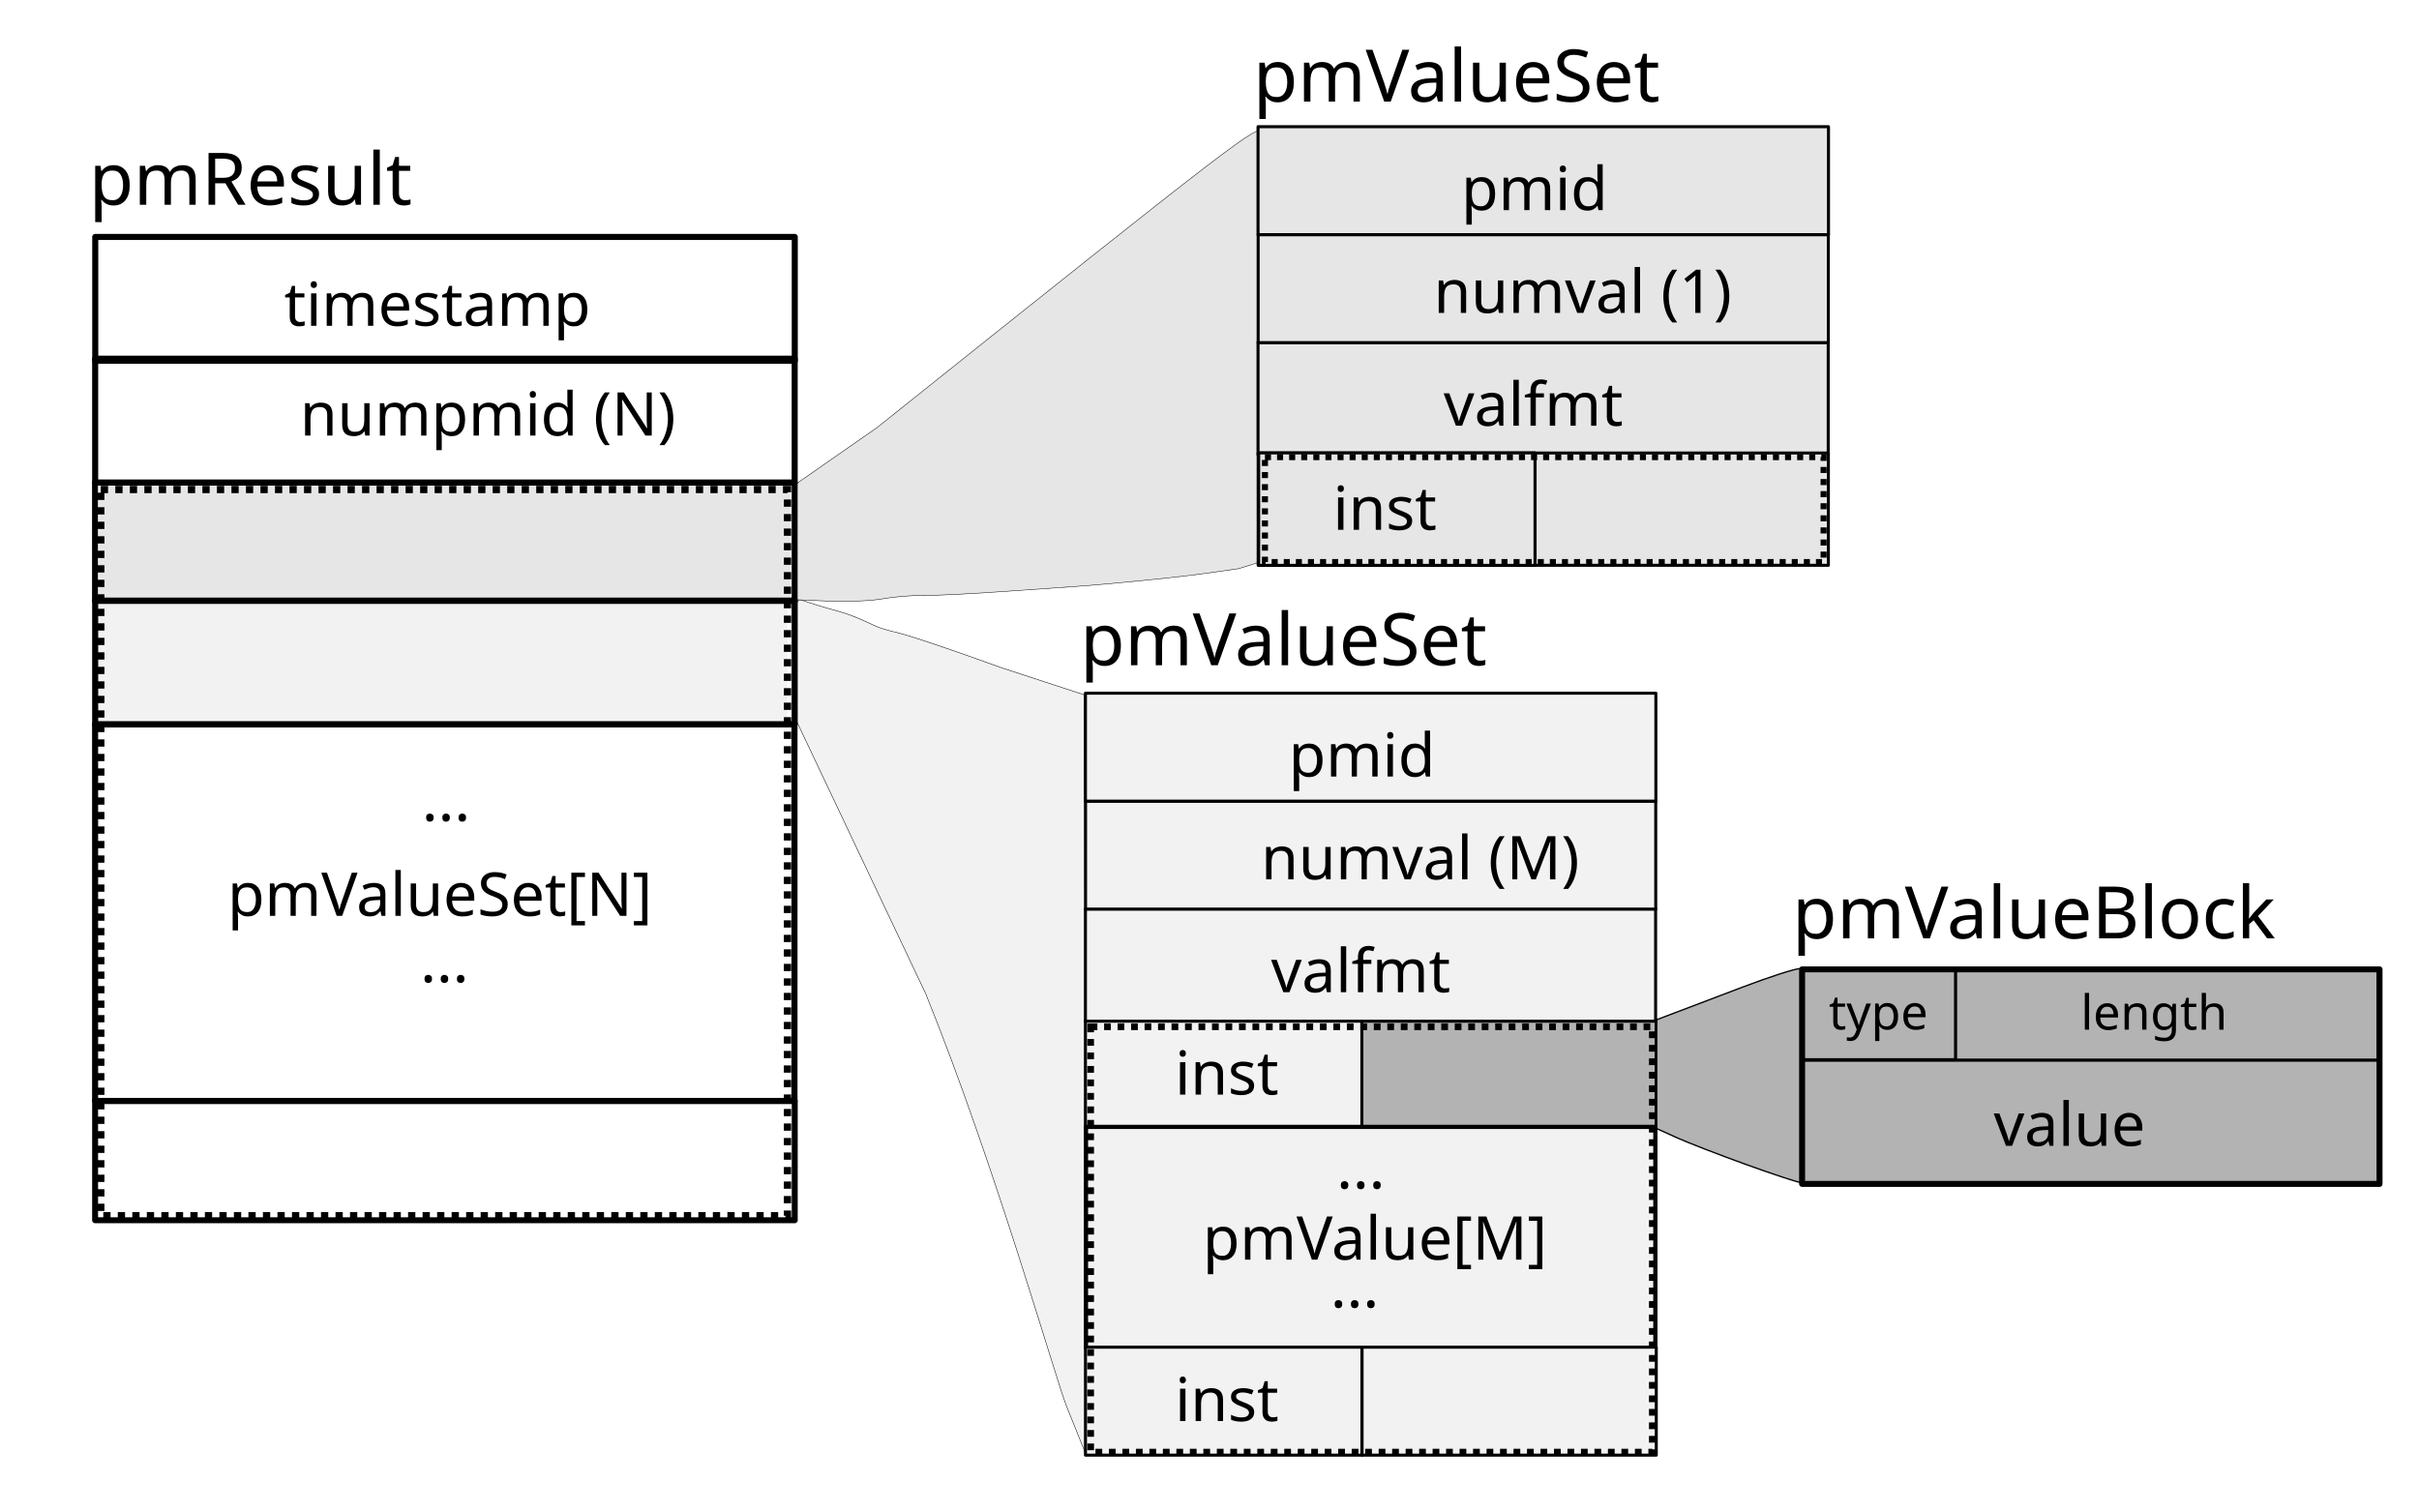
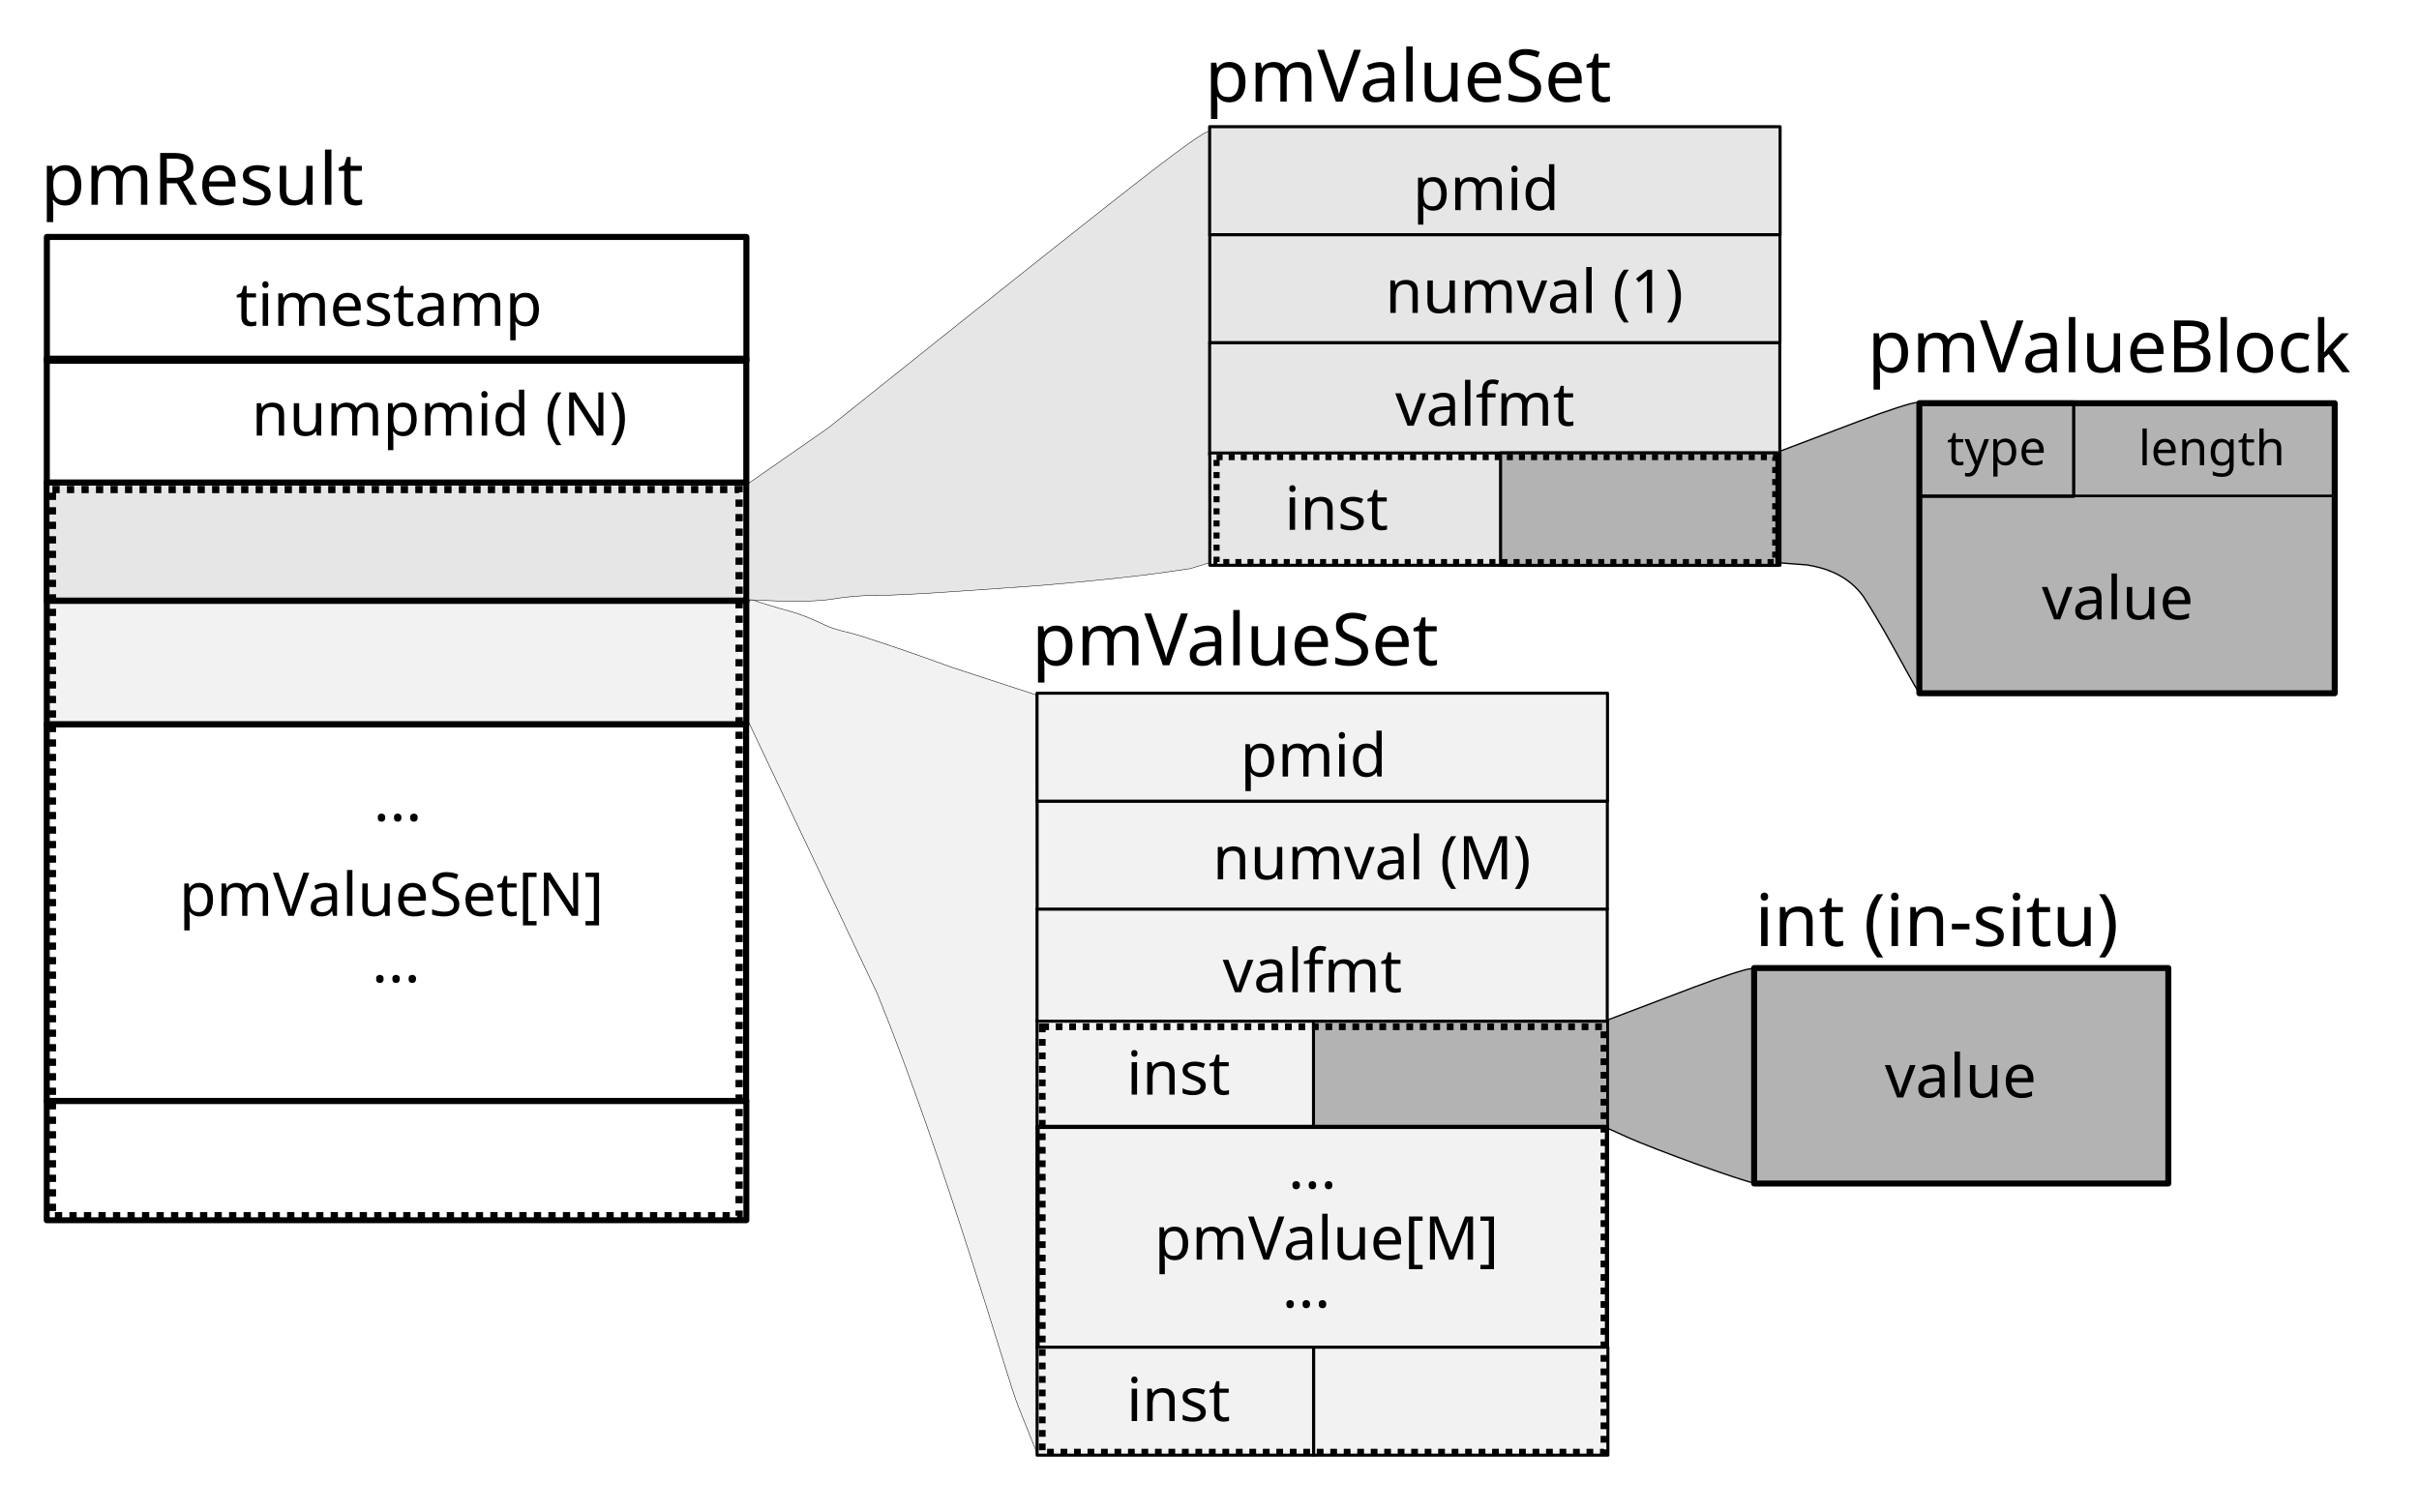
<svg xmlns="http://www.w3.org/2000/svg" width="400" height="250" id="svg2" version="1.1">
  <defs id="defs4">
    </defs>
  <g id="layer1" transform="translate(0,-802.3622)">
-     <rect style="fill:none;stroke:#000000;stroke-width:1;stroke-linecap:butt;stroke-linejoin:round;stroke-miterlimit:4;stroke-opacity:1;stroke-dasharray:none" id="rect2928" width="115.671" height="20.485" x="15.75" y="841.549" />
-     <text xml:space="preserve" style="font-size:12px;font-style:normal;font-variant:normal;font-weight:normal;font-stretch:normal;text-align:start;line-height:125%;writing-mode:lr-tb;text-anchor:start;fill:#000000;fill-opacity:1;stroke:none;font-family:Sans;-inkscape-font-specification:Sans" x="14.728" y="836.225" id="text3702">
-       <tspan id="tspan3704" x="14.728" y="836.225">pmResult</tspan>
+     <rect style="fill:none;stroke:#000000;stroke-width:1;stroke-linecap:butt;stroke-linejoin:round;stroke-miterlimit:4;stroke-opacity:1;stroke-dasharray:none" id="rect2928" width="115.671" height="20.485" x="7.75" y="841.549" />
+     <text xml:space="preserve" style="font-size:12px;font-style:normal;font-variant:normal;font-weight:normal;font-stretch:normal;text-align:start;line-height:125%;writing-mode:lr-tb;text-anchor:start;fill:#000000;fill-opacity:1;stroke:none;font-family:Sans;-inkscape-font-specification:Sans" x="6.728" y="836.225" id="text3702">
+       <tspan id="tspan3704" x="6.728" y="836.225">pmResult</tspan>
    </text>
-     <path style="fill:#f2f2f2;fill-opacity:1;stroke:#000000;stroke-width:0.08;stroke-linecap:round;stroke-linejoin:round;stroke-miterlimit:4;stroke-opacity:1;stroke-dasharray:none" d="m 176.344,1034.902 c -1.766,-4.396 -11.889,-40.125 -23.267,-68.175 l -21.951,-46.339 0.253,-7.065 c 0,-11.298 0.102,-12.174 1.36,-11.652 0.748,0.311 3.458,1.136 6.023,1.833 2.565,0.698 5.554,2.213 6.11,2.453 0.603,0.261 1.81,0.656 3.688,1.092 1.878,0.436 9.535,3.024 17.015,5.751 l 13.739,4.495 0.065,31.966 c 0.112,17.326 0.112,45.624 0,62.884 l 0.175,30.75 -3.211,-7.993 z" id="path4451" />
-     <path style="fill:#e6e6e6;fill-opacity:1;stroke:#000000;stroke-width:0.077;stroke-linecap:round;stroke-linejoin:round;stroke-miterlimit:4;stroke-opacity:1;stroke-dasharray:none" d="m 137.119,901.785 -5.456,-0.233 0,-8.896 -0.179,-10.146 13.515,-9.405 c 60.03,-47.962 63.283,-50.457 63.547,-48.736 0.142,0.924 0.166,17.705 0.055,37.29 l -0.203,33.646 -3.578,1.108 c -3.489,0.479 -6.658,1.131 -20.852,2.439 -2.484,0.229 -5.024,0.442 -5.644,0.473 -0.621,0.031 -5.87,0.4 -11.665,0.82 -5.795,0.42 -12.06,0.736 -13.923,0.703 -1.863,-0.033 -4.911,0.217 -6.773,0.555 -1.863,0.338 -5.842,0.511 -8.843,0.383 l 0,0 -5e-5,-8e-5 z" id="path4000" />
-     <path style="fill:#e6e6e6;fill-opacity:1;stroke:none" d="m 16.373,891.651 0,-9.434 57.143,0 57.143,0 0,9.434 0,9.434 -57.143,0 -57.143,0 0,-9.434 z" id="path4447" />
-     <rect style="fill:none;stroke:#000000;stroke-width:1;stroke-linecap:butt;stroke-linejoin:round;stroke-miterlimit:4;stroke-opacity:1;stroke-dasharray:none" id="rect2928-5" width="115.671" height="20.485" x="15.736" y="861.691" />
-     <path style="fill:#f2f2f2;fill-opacity:1;stroke:none" d="m 15.824,911.816 0,-9.894 57.186,0 57.186,0 0,9.894 0,9.894 -57.186,0 -57.186,0 0,-9.894 z" id="path4453" />
-     <rect style="fill:none;stroke:#000000;stroke-width:0.978;stroke-linecap:round;stroke-linejoin:round;stroke-miterlimit:4;stroke-opacity:1;stroke-dasharray:none" id="rect2928-4" width="115.693" height="19.57" x="15.709" y="882.185" />
-     <rect style="fill:none;stroke:#000000;stroke-width:1;stroke-linecap:round;stroke-linejoin:round;stroke-miterlimit:4;stroke-opacity:1;stroke-dasharray:none" id="rect2928-1" width="115.671" height="20.485" x="15.736" y="901.691" />
-     <rect style="fill:none;stroke:#000000;stroke-width:1.001;stroke-linecap:round;stroke-linejoin:round;stroke-miterlimit:4;stroke-opacity:1;stroke-dasharray:none" id="rect2928-0" width="115.649" height="62.291" x="15.726" y="922.172" />
-     <rect style="fill:none;stroke:#000000;stroke-width:0.982;stroke-linecap:round;stroke-linejoin:round;stroke-miterlimit:4;stroke-opacity:1;stroke-dasharray:none" id="rect2928-57" width="115.689" height="19.744" x="15.727" y="984.441" />
-     <text xml:space="preserve" style="font-size:12px;font-style:normal;font-variant:normal;font-weight:normal;font-stretch:normal;text-align:start;line-height:125%;writing-mode:lr-tb;text-anchor:start;fill:#000000;fill-opacity:1;stroke:none;font-family:Sans;-inkscape-font-specification:Sans" x="207.232" y="819.165" id="text3702-6">
-       <tspan id="tspan3704-0" x="207.232" y="819.165">pmValueSet</tspan>
+     <path style="fill:#f2f2f2;fill-opacity:1;stroke:#000000;stroke-width:0.08;stroke-linecap:round;stroke-linejoin:round;stroke-miterlimit:4;stroke-opacity:1;stroke-dasharray:none" d="m 168.344,1034.902 c -1.766,-4.396 -11.889,-40.125 -23.267,-68.175 l -21.951,-46.339 0.253,-7.065 c 0,-11.298 0.102,-12.174 1.36,-11.652 0.748,0.311 3.458,1.136 6.023,1.833 2.565,0.698 5.554,2.213 6.11,2.453 0.603,0.261 1.81,0.656 3.688,1.092 1.878,0.436 9.535,3.024 17.015,5.751 l 13.739,4.495 0.065,31.966 c 0.112,17.326 0.112,45.624 0,62.884 l 0.175,30.75 -3.211,-7.993 z" id="path4451" />
+     <path style="fill:#e6e6e6;fill-opacity:1;stroke:#000000;stroke-width:0.077;stroke-linecap:round;stroke-linejoin:round;stroke-miterlimit:4;stroke-opacity:1;stroke-dasharray:none" d="m 129.119,901.785 -5.456,-0.233 0,-8.896 -0.179,-10.146 13.515,-9.405 c 60.03,-47.962 63.283,-50.457 63.547,-48.736 0.142,0.924 0.166,17.705 0.055,37.29 l -0.203,33.646 -3.578,1.108 c -3.489,0.479 -6.658,1.131 -20.852,2.439 -2.484,0.229 -5.024,0.442 -5.644,0.473 -0.621,0.031 -5.87,0.4 -11.665,0.82 -5.795,0.42 -12.06,0.736 -13.923,0.703 -1.863,-0.033 -4.911,0.217 -6.773,0.555 -1.863,0.338 -5.842,0.511 -8.843,0.383 l 0,0 -5e-5,-8e-5 z" id="path4000" />
+     <path style="fill:#e6e6e6;fill-opacity:1;stroke:none" d="m 8.373,891.651 0,-9.434 57.143,0 57.143,0 0,9.434 0,9.434 -57.143,0 -57.143,0 0,-9.434 z" id="path4447" />
+     <rect style="fill:none;stroke:#000000;stroke-width:1;stroke-linecap:butt;stroke-linejoin:round;stroke-miterlimit:4;stroke-opacity:1;stroke-dasharray:none" id="rect2928-5" width="115.671" height="20.485" x="7.736" y="861.691" />
+     <path style="fill:#f2f2f2;fill-opacity:1;stroke:none" d="m 7.824,911.816 0,-9.894 57.186,0 57.186,0 0,9.894 0,9.894 -57.186,0 -57.186,0 0,-9.894 z" id="path4453" />
+     <rect style="fill:none;stroke:#000000;stroke-width:0.978;stroke-linecap:round;stroke-linejoin:round;stroke-miterlimit:4;stroke-opacity:1;stroke-dasharray:none" id="rect2928-4" width="115.693" height="19.57" x="7.709" y="882.185" />
+     <rect style="fill:none;stroke:#000000;stroke-width:1;stroke-linecap:round;stroke-linejoin:round;stroke-miterlimit:4;stroke-opacity:1;stroke-dasharray:none" id="rect2928-1" width="115.671" height="20.485" x="7.736" y="901.691" />
+     <rect style="fill:none;stroke:#000000;stroke-width:1.001;stroke-linecap:round;stroke-linejoin:round;stroke-miterlimit:4;stroke-opacity:1;stroke-dasharray:none" id="rect2928-0" width="115.649" height="62.291" x="7.726" y="922.172" />
+     <rect style="fill:none;stroke:#000000;stroke-width:0.982;stroke-linecap:round;stroke-linejoin:round;stroke-miterlimit:4;stroke-opacity:1;stroke-dasharray:none" id="rect2928-57" width="115.689" height="19.744" x="7.727" y="984.441" />
+     <text xml:space="preserve" style="font-size:12px;font-style:normal;font-variant:normal;font-weight:normal;font-stretch:normal;text-align:start;line-height:125%;writing-mode:lr-tb;text-anchor:start;fill:#000000;fill-opacity:1;stroke:none;font-family:Sans;-inkscape-font-specification:Sans" x="199.232" y="819.165" id="text3702-6">
+       <tspan id="tspan3704-0" x="199.232" y="819.165">pmValueSet</tspan>
    </text>
-     <text xml:space="preserve" style="font-size:12px;font-style:normal;font-variant:normal;font-weight:normal;font-stretch:normal;text-align:start;line-height:125%;writing-mode:lr-tb;text-anchor:start;fill:#000000;fill-opacity:1;stroke:none;font-family:Sans;-inkscape-font-specification:Sans" x="178.625" y="912.387" id="text3702-6-9">
-       <tspan id="tspan3704-0-4" x="178.625" y="912.387">pmValueSet</tspan>
+     <text xml:space="preserve" style="font-size:12px;font-style:normal;font-variant:normal;font-weight:normal;font-stretch:normal;text-align:start;line-height:125%;writing-mode:lr-tb;text-anchor:start;fill:#000000;fill-opacity:1;stroke:none;font-family:Sans;-inkscape-font-specification:Sans" x="170.625" y="912.387" id="text3702-6-9">
+       <tspan id="tspan3704-0-4" x="170.625" y="912.387">pmValueSet</tspan>
    </text>
-     <text xml:space="preserve" style="font-size:12px;font-style:normal;font-variant:normal;font-weight:normal;font-stretch:normal;text-align:start;line-height:125%;writing-mode:lr-tb;text-anchor:start;fill:#000000;fill-opacity:1;stroke:none;font-family:Sans;-inkscape-font-specification:Sans" x="46.989" y="856.244" id="text3702-4">
-       <tspan id="tspan3704-4" x="46.989" y="856.244" style="font-size:10px">timestamp</tspan>
+     <text xml:space="preserve" style="font-size:12px;font-style:normal;font-variant:normal;font-weight:normal;font-stretch:normal;text-align:start;line-height:125%;writing-mode:lr-tb;text-anchor:start;fill:#000000;fill-opacity:1;stroke:none;font-family:Sans;-inkscape-font-specification:Sans" x="38.989" y="856.244" id="text3702-4">
+       <tspan id="tspan3704-4" x="38.989" y="856.244" style="font-size:10px">timestamp</tspan>
    </text>
-     <text xml:space="preserve" style="font-size:12px;font-style:normal;font-variant:normal;font-weight:normal;font-stretch:normal;text-align:start;line-height:125%;writing-mode:lr-tb;text-anchor:start;fill:#000000;fill-opacity:1;stroke:none;font-family:Sans;-inkscape-font-specification:Sans" x="49.605" y="874.407" id="text3702-4-6">
-       <tspan id="tspan3704-4-9" x="49.605" y="874.407" style="font-size:10px">numpmid (N)</tspan>
+     <text xml:space="preserve" style="font-size:12px;font-style:normal;font-variant:normal;font-weight:normal;font-stretch:normal;text-align:start;line-height:125%;writing-mode:lr-tb;text-anchor:start;fill:#000000;fill-opacity:1;stroke:none;font-family:Sans;-inkscape-font-specification:Sans" x="41.605" y="874.407" id="text3702-4-6">
+       <tspan id="tspan3704-4-9" x="41.605" y="874.407" style="font-size:10px">numpmid (N)</tspan>
    </text>
-     <text xml:space="preserve" style="font-size:12px;font-style:normal;font-variant:normal;font-weight:normal;font-stretch:normal;text-align:start;line-height:125%;writing-mode:lr-tb;text-anchor:start;fill:#000000;fill-opacity:1;stroke:none;font-family:Sans;-inkscape-font-specification:Sans" x="37.628" y="953.844" id="text3702-6-9-71">
-       <tspan id="tspan3704-0-4-9" x="37.628" y="953.844" style="font-size:10px">pmValueSet[N]</tspan>
+     <text xml:space="preserve" style="font-size:12px;font-style:normal;font-variant:normal;font-weight:normal;font-stretch:normal;text-align:start;line-height:125%;writing-mode:lr-tb;text-anchor:start;fill:#000000;fill-opacity:1;stroke:none;font-family:Sans;-inkscape-font-specification:Sans" x="29.628" y="953.844" id="text3702-6-9-71">
+       <tspan id="tspan3704-0-4-9" x="29.628" y="953.844" style="font-size:10px">pmValueSet[N]</tspan>
    </text>
-     <path style="fill:#b3b3b3;fill-opacity:1;stroke:#000000;stroke-width:0.5;stroke-linecap:round;stroke-linejoin:round;stroke-miterlimit:4;stroke-opacity:1;stroke-dasharray:none" d="m 225.11,980.133 0,-9.104 24.372,0 24.372,0 0,9.104 0,9.104 -24.372,0 -24.372,0 0,-9.104 z" id="path4443" />
-     <path style="fill:#b3b3b3;fill-opacity:1;stroke:#000000;stroke-width:0.22;stroke-linecap:round;stroke-linejoin:round;stroke-miterlimit:4;stroke-opacity:1;stroke-dasharray:none" d="m 288.849,995.012 c -4.57,-1.65 -9.792,-3.672 -11.604,-4.492 l -3.295,-1.491 0,-9.005 0,-9.005 3.035,-1.154 c 1.669,-0.634 6.668,-2.533 11.107,-4.218 4.44,-1.686 8.698,-3.065 9.462,-3.065 1.337,0 1.39,0.667 1.39,17.72 0,13.676 -0.204,17.719 -0.893,17.715 -0.491,0 -4.632,-1.356 -9.202,-3.006 z" id="path4445" />
-     <rect style="fill:#b3b3b3;fill-opacity:1;stroke:#000000;stroke-width:0.99;stroke-linecap:round;stroke-linejoin:round;stroke-miterlimit:4;stroke-opacity:1;stroke-dasharray:none" id="rect3710" width="95.484" height="35.484" x="297.99" y="962.692" />
-     <text xml:space="preserve" style="font-size:12px;font-style:normal;font-variant:normal;font-weight:normal;font-stretch:normal;text-align:start;line-height:125%;writing-mode:lr-tb;text-anchor:start;fill:#000000;fill-opacity:1;stroke:none;font-family:Sans;-inkscape-font-specification:Sans" x="296.375" y="957.566" id="text3702-6-9-7">
-       <tspan id="tspan3704-0-4-5" x="296.375" y="957.566">pmValueBlock</tspan>
+     <path style="fill:#b3b3b3;fill-opacity:1;stroke:#000000;stroke-width:0.5;stroke-linecap:round;stroke-linejoin:round;stroke-miterlimit:4;stroke-opacity:1;stroke-dasharray:none" d="m 217.11,980.133 0,-9.104 24.372,0 24.372,0 0,9.104 0,9.104 -24.372,0 -24.372,0 0,-9.104 z" id="path4443" />
+     <path style="fill:#b3b3b3;fill-opacity:1;stroke:#000000;stroke-width:0.22;stroke-linecap:round;stroke-linejoin:round;stroke-miterlimit:4;stroke-opacity:1;stroke-dasharray:none" d="m 280.849,995.012 c -4.57,-1.65 -9.792,-3.672 -11.604,-4.492 l -3.295,-1.491 0,-9.005 0,-9.005 3.035,-1.154 c 1.669,-0.634 6.668,-2.533 11.107,-4.218 4.44,-1.686 8.698,-3.065 9.462,-3.065 1.337,0 1.39,0.667 1.39,17.72 0,13.676 -0.204,17.719 -0.893,17.715 -0.491,0 -4.632,-1.356 -9.202,-3.006 z" id="path4445" />
+     <rect style="fill:#b3b3b3;fill-opacity:1;stroke:#000000;stroke-width:0.99;stroke-linecap:round;stroke-linejoin:round;stroke-miterlimit:4;stroke-opacity:1;stroke-dasharray:none" id="rect3710" width="68.491" height="35.634" x="290.058" y="962.474" />
+     <text xml:space="preserve" style="font-size:12px;font-style:normal;font-variant:normal;font-weight:normal;font-stretch:normal;text-align:start;line-height:125%;writing-mode:lr-tb;text-anchor:start;fill:#000000;fill-opacity:1;stroke:none;font-family:Sans;-inkscape-font-specification:Sans" x="290.204" y="958.828" id="text3702-6-9-7">
+       <tspan id="tspan3704-0-4-5" x="290.204" y="958.828">int (in-situ)</tspan>
    </text>
-     <path style="fill:#f2f2f2;fill-opacity:1;stroke:#000000;stroke-width:0.5;stroke-linecap:round;stroke-linejoin:round;stroke-miterlimit:4;stroke-opacity:1;stroke-dasharray:none" d="m 179.482,980.109 0,-8.929 22.857,0 22.857,0 0,8.929 0,8.929 -22.857,0 -22.857,0 0,-8.929 z" id="path4461" />
-     <path style="fill:#f2f2f2;fill-opacity:1;stroke:#000000;stroke-width:0.5;stroke-linecap:round;stroke-linejoin:round;stroke-miterlimit:4;stroke-opacity:1;stroke-dasharray:none" d="m 179.482,961.981 0,-9.286 47.143,0 47.143,0 0,9.286 0,9.286 -47.143,0 -47.143,0 0,-9.286 z" id="path4465" />
-     <path style="fill:#f2f2f2;fill-opacity:1;stroke:#000000;stroke-width:0.5;stroke-linecap:round;stroke-linejoin:round;stroke-miterlimit:4;stroke-opacity:1;stroke-dasharray:none" d="m 179.502,943.796 0,-8.929 47.143,0 47.143,0 0,8.929 0,8.929 -47.143,0 -47.143,0 0,-8.929 z" id="path4471" />
-     <text xml:space="preserve" style="font-size:12px;font-style:normal;font-variant:normal;font-weight:normal;font-stretch:normal;text-align:start;line-height:125%;writing-mode:lr-tb;text-anchor:start;fill:#000000;fill-opacity:1;stroke:none;font-family:Sans;-inkscape-font-specification:Sans" x="208.522" y="947.804" id="text3702-4-6-5-5-8">
-       <tspan id="tspan3704-4-9-2-7-0" x="208.522" y="947.804" style="font-size:10px">numval (M)</tspan>
+     <path style="fill:#f2f2f2;fill-opacity:1;stroke:#000000;stroke-width:0.5;stroke-linecap:round;stroke-linejoin:round;stroke-miterlimit:4;stroke-opacity:1;stroke-dasharray:none" d="m 171.482,980.109 0,-8.929 22.857,0 22.857,0 0,8.929 0,8.929 -22.857,0 -22.857,0 0,-8.929 z" id="path4461" />
+     <path style="fill:#f2f2f2;fill-opacity:1;stroke:#000000;stroke-width:0.5;stroke-linecap:round;stroke-linejoin:round;stroke-miterlimit:4;stroke-opacity:1;stroke-dasharray:none" d="m 171.482,961.981 0,-9.286 47.143,0 47.143,0 0,9.286 0,9.286 -47.143,0 -47.143,0 0,-9.286 z" id="path4465" />
+     <path style="fill:#f2f2f2;fill-opacity:1;stroke:#000000;stroke-width:0.5;stroke-linecap:round;stroke-linejoin:round;stroke-miterlimit:4;stroke-opacity:1;stroke-dasharray:none" d="m 171.502,943.796 0,-8.929 47.143,0 47.143,0 0,8.929 0,8.929 -47.143,0 -47.143,0 0,-8.929 z" id="path4471" />
+     <text xml:space="preserve" style="font-size:12px;font-style:normal;font-variant:normal;font-weight:normal;font-stretch:normal;text-align:start;line-height:125%;writing-mode:lr-tb;text-anchor:start;fill:#000000;fill-opacity:1;stroke:none;font-family:Sans;-inkscape-font-specification:Sans" x="200.522" y="947.804" id="text3702-4-6-5-5-8">
+       <tspan id="tspan3704-4-9-2-7-0" x="200.522" y="947.804" style="font-size:10px">numval (M)</tspan>
    </text>
-     <path style="fill:#f2f2f2;fill-opacity:1;stroke:#000000;stroke-width:0.502;stroke-linecap:round;stroke-linejoin:round;stroke-miterlimit:4;stroke-opacity:1;stroke-dasharray:none" d="m 179.483,925.937 0,-8.928 47.164,0 47.164,0 0,8.928 0,8.928 -47.164,0 -47.164,0 0,-8.928 z" id="path4473" />
-     <text xml:space="preserve" style="font-size:12px;font-style:normal;font-variant:normal;font-weight:normal;font-stretch:normal;text-align:start;line-height:125%;writing-mode:lr-tb;text-anchor:start;fill:#000000;fill-opacity:1;stroke:none;font-family:Sans;-inkscape-font-specification:Sans" x="213.096" y="930.799" id="text3702-4-6-5-6">
-       <tspan id="tspan3704-4-9-2-5" x="213.096" y="930.799" style="font-size:10px">pmid</tspan>
+     <path style="fill:#f2f2f2;fill-opacity:1;stroke:#000000;stroke-width:0.502;stroke-linecap:round;stroke-linejoin:round;stroke-miterlimit:4;stroke-opacity:1;stroke-dasharray:none" d="m 171.483,925.937 0,-8.928 47.164,0 47.164,0 0,8.928 0,8.928 -47.164,0 -47.164,0 0,-8.928 z" id="path4473" />
+     <text xml:space="preserve" style="font-size:12px;font-style:normal;font-variant:normal;font-weight:normal;font-stretch:normal;text-align:start;line-height:125%;writing-mode:lr-tb;text-anchor:start;fill:#000000;fill-opacity:1;stroke:none;font-family:Sans;-inkscape-font-specification:Sans" x="205.096" y="930.799" id="text3702-4-6-5-6">
+       <tspan id="tspan3704-4-9-2-5" x="205.096" y="930.799" style="font-size:10px">pmid</tspan>
    </text>
-     <text xml:space="preserve" style="font-size:12px;font-style:normal;font-variant:normal;font-weight:normal;font-stretch:normal;text-align:start;line-height:125%;writing-mode:lr-tb;text-anchor:start;fill:#000000;fill-opacity:1;stroke:none;font-family:Sans;-inkscape-font-specification:Sans" x="210.179" y="966.468" id="text3702-4-6-5-5-8-8">
-       <tspan id="tspan3704-4-9-2-7-0-4" x="210.179" y="966.468" style="font-size:10px">valfmt</tspan>
+     <text xml:space="preserve" style="font-size:12px;font-style:normal;font-variant:normal;font-weight:normal;font-stretch:normal;text-align:start;line-height:125%;writing-mode:lr-tb;text-anchor:start;fill:#000000;fill-opacity:1;stroke:none;font-family:Sans;-inkscape-font-specification:Sans" x="202.179" y="966.468" id="text3702-4-6-5-5-8-8">
+       <tspan id="tspan3704-4-9-2-7-0-4" x="202.179" y="966.468" style="font-size:10px">valfmt</tspan>
    </text>
-     <text xml:space="preserve" style="font-size:12px;font-style:normal;font-variant:normal;font-weight:normal;font-stretch:normal;text-align:start;line-height:125%;writing-mode:lr-tb;text-anchor:start;fill:#000000;fill-opacity:1;stroke:none;font-family:Sans;-inkscape-font-specification:Sans" x="194.281" y="983.4" id="text3702-4-6-5-5-8-8-3">
-       <tspan id="tspan3704-4-9-2-7-0-4-3" x="194.281" y="983.4" style="font-size:10px">inst</tspan>
+     <text xml:space="preserve" style="font-size:12px;font-style:normal;font-variant:normal;font-weight:normal;font-stretch:normal;text-align:start;line-height:125%;writing-mode:lr-tb;text-anchor:start;fill:#000000;fill-opacity:1;stroke:none;font-family:Sans;-inkscape-font-specification:Sans" x="186.281" y="983.4" id="text3702-4-6-5-5-8-8-3">
+       <tspan id="tspan3704-4-9-2-7-0-4-3" x="186.281" y="983.4" style="font-size:10px">inst</tspan>
    </text>
-     <text xml:space="preserve" style="font-size:12px;font-style:normal;font-variant:normal;font-weight:normal;font-stretch:normal;text-align:start;line-height:125%;writing-mode:lr-tb;text-anchor:start;fill:#000000;fill-opacity:1;stroke:none;font-family:Sans;-inkscape-font-specification:Sans" x="69.481" y="964.802" id="text3702-6-9-71-40">
-       <tspan id="tspan3704-0-4-9-5" x="69.481" y="964.802" style="font-size:10px">...</tspan>
+     <text xml:space="preserve" style="font-size:12px;font-style:normal;font-variant:normal;font-weight:normal;font-stretch:normal;text-align:start;line-height:125%;writing-mode:lr-tb;text-anchor:start;fill:#000000;fill-opacity:1;stroke:none;font-family:Sans;-inkscape-font-specification:Sans" x="61.481" y="964.802" id="text3702-6-9-71-40">
+       <tspan id="tspan3704-0-4-9-5" x="61.481" y="964.802" style="font-size:10px">...</tspan>
    </text>
-     <text xml:space="preserve" style="font-size:12px;font-style:normal;font-variant:normal;font-weight:normal;font-stretch:normal;text-align:start;line-height:125%;writing-mode:lr-tb;text-anchor:start;fill:#000000;fill-opacity:1;stroke:none;font-family:Sans;-inkscape-font-specification:Sans" x="69.751" y="938.129" id="text3702-6-9-71-40-8">
-       <tspan id="tspan3704-0-4-9-5-5" x="69.751" y="938.129" style="font-size:10px">...</tspan>
+     <text xml:space="preserve" style="font-size:12px;font-style:normal;font-variant:normal;font-weight:normal;font-stretch:normal;text-align:start;line-height:125%;writing-mode:lr-tb;text-anchor:start;fill:#000000;fill-opacity:1;stroke:none;font-family:Sans;-inkscape-font-specification:Sans" x="61.751" y="938.129" id="text3702-6-9-71-40-8">
+       <tspan id="tspan3704-0-4-9-5-5" x="61.751" y="938.129" style="font-size:10px">...</tspan>
    </text>
-     <path style="fill:#f2f2f2;fill-opacity:1;stroke:#000000;stroke-width:0.701;stroke-linecap:round;stroke-linejoin:round;stroke-miterlimit:4;stroke-opacity:1;stroke-dasharray:none" d="m 179.572,1007.023 0,-18.276 47.079,0 47.079,0 0,18.276 0,18.276 -47.079,0 -47.079,0 0,-18.276 z" id="path4465-4" />
-     <text xml:space="preserve" style="font-size:12px;font-style:normal;font-variant:normal;font-weight:normal;font-stretch:normal;text-align:start;line-height:125%;writing-mode:lr-tb;text-anchor:start;fill:#000000;fill-opacity:1;stroke:none;font-family:Sans;-inkscape-font-specification:Sans" x="198.882" y="1010.701" id="text3702-6-9-71-4">
-       <tspan id="tspan3704-0-4-9-9" x="198.882" y="1010.701" style="font-size:10px">pmValue[M]</tspan>
+     <path style="fill:#f2f2f2;fill-opacity:1;stroke:#000000;stroke-width:0.701;stroke-linecap:round;stroke-linejoin:round;stroke-miterlimit:4;stroke-opacity:1;stroke-dasharray:none" d="m 171.572,1007.023 0,-18.276 47.079,0 47.079,0 0,18.276 0,18.276 -47.079,0 -47.079,0 0,-18.276 z" id="path4465-4" />
+     <text xml:space="preserve" style="font-size:12px;font-style:normal;font-variant:normal;font-weight:normal;font-stretch:normal;text-align:start;line-height:125%;writing-mode:lr-tb;text-anchor:start;fill:#000000;fill-opacity:1;stroke:none;font-family:Sans;-inkscape-font-specification:Sans" x="190.882" y="1010.701" id="text3702-6-9-71-4">
+       <tspan id="tspan3704-0-4-9-9" x="190.882" y="1010.701" style="font-size:10px">pmValue[M]</tspan>
    </text>
-     <path style="fill:#f2f2f2;fill-opacity:1;stroke:#000000;stroke-width:0.5;stroke-linecap:round;stroke-linejoin:round;stroke-miterlimit:4;stroke-opacity:1;stroke-dasharray:none" d="m 179.49,1034.114 0,-8.929 22.857,0 22.857,0 0,8.929 0,8.929 -22.857,0 -22.857,0 0,-8.929 z" id="path4461-2" />
-     <path style="fill:#f2f2f2;fill-opacity:1;stroke:#000000;stroke-width:0.5;stroke-linecap:round;stroke-linejoin:round;stroke-miterlimit:4;stroke-opacity:1;stroke-dasharray:none" d="m 225.228,1034.114 0,-8.925 24.325,0 24.325,0 0,8.925 0,8.925 -24.325,0 -24.325,0 0,-8.925 z" id="path4463-5" />
-     <text xml:space="preserve" style="font-size:12px;font-style:normal;font-variant:normal;font-weight:normal;font-stretch:normal;text-align:start;line-height:125%;writing-mode:lr-tb;text-anchor:start;fill:#000000;fill-opacity:1;stroke:none;font-family:Sans;-inkscape-font-specification:Sans" x="194.289" y="1037.405" id="text3702-4-6-5-5-8-8-3-2">
-       <tspan id="tspan3704-4-9-2-7-0-4-3-8" x="194.289" y="1037.405" style="font-size:10px">inst</tspan>
+     <path style="fill:#f2f2f2;fill-opacity:1;stroke:#000000;stroke-width:0.5;stroke-linecap:round;stroke-linejoin:round;stroke-miterlimit:4;stroke-opacity:1;stroke-dasharray:none" d="m 171.49,1034.114 0,-8.929 22.857,0 22.857,0 0,8.929 0,8.929 -22.857,0 -22.857,0 0,-8.929 z" id="path4461-2" />
+     <path style="fill:#f2f2f2;fill-opacity:1;stroke:#000000;stroke-width:0.5;stroke-linecap:round;stroke-linejoin:round;stroke-miterlimit:4;stroke-opacity:1;stroke-dasharray:none" d="m 217.228,1034.114 0,-8.925 24.325,0 24.325,0 0,8.925 0,8.925 -24.325,0 -24.325,0 0,-8.925 z" id="path4463-5" />
+     <text xml:space="preserve" style="font-size:12px;font-style:normal;font-variant:normal;font-weight:normal;font-stretch:normal;text-align:start;line-height:125%;writing-mode:lr-tb;text-anchor:start;fill:#000000;fill-opacity:1;stroke:none;font-family:Sans;-inkscape-font-specification:Sans" x="186.289" y="1037.405" id="text3702-4-6-5-5-8-8-3-2">
+       <tspan id="tspan3704-4-9-2-7-0-4-3-8" x="186.289" y="1037.405" style="font-size:10px">inst</tspan>
    </text>
-     <text xml:space="preserve" style="font-size:12px;font-style:normal;font-variant:normal;font-weight:normal;font-stretch:normal;text-align:start;line-height:125%;writing-mode:lr-tb;text-anchor:start;fill:#000000;fill-opacity:1;stroke:none;font-family:Sans;-inkscape-font-specification:Sans" x="221.001" y="998.919" id="text3702-6-9-71-40-8-8">
-       <tspan id="tspan3704-0-4-9-5-5-0" x="221.001" y="998.919" style="font-size:10px">...</tspan>
+     <text xml:space="preserve" style="font-size:12px;font-style:normal;font-variant:normal;font-weight:normal;font-stretch:normal;text-align:start;line-height:125%;writing-mode:lr-tb;text-anchor:start;fill:#000000;fill-opacity:1;stroke:none;font-family:Sans;-inkscape-font-specification:Sans" x="213.001" y="998.919" id="text3702-6-9-71-40-8-8">
+       <tspan id="tspan3704-0-4-9-5-5-0" x="213.001" y="998.919" style="font-size:10px">...</tspan>
    </text>
-     <text xml:space="preserve" style="font-size:12px;font-style:normal;font-variant:normal;font-weight:normal;font-stretch:normal;text-align:start;line-height:125%;writing-mode:lr-tb;text-anchor:start;fill:#000000;fill-opacity:1;stroke:none;font-family:Sans;-inkscape-font-specification:Sans" x="219.991" y="1018.596" id="text3702-6-9-71-40-8-82">
-       <tspan id="tspan3704-0-4-9-5-5-2" x="219.991" y="1018.596" style="font-size:10px">...</tspan>
+     <text xml:space="preserve" style="font-size:12px;font-style:normal;font-variant:normal;font-weight:normal;font-stretch:normal;text-align:start;line-height:125%;writing-mode:lr-tb;text-anchor:start;fill:#000000;fill-opacity:1;stroke:none;font-family:Sans;-inkscape-font-specification:Sans" x="211.991" y="1018.596" id="text3702-6-9-71-40-8-82">
+       <tspan id="tspan3704-0-4-9-5-5-2" x="211.991" y="1018.596" style="font-size:10px">...</tspan>
    </text>
-     <path style="fill:#e6e6e6;fill-opacity:1;stroke:#000000;stroke-width:0.5;stroke-linecap:round;stroke-linejoin:round;stroke-miterlimit:4;stroke-opacity:1;stroke-dasharray:none" d="m 208.023,868.29 0,-9.286 47.143,0 47.143,0 0,9.286 0,9.286 -47.143,0 -47.143,0 0,-9.286 z" id="path4465-6" />
-     <path style="fill:#e6e6e6;fill-opacity:1;stroke:#000000;stroke-width:0.5;stroke-linecap:round;stroke-linejoin:round;stroke-miterlimit:4;stroke-opacity:1;stroke-dasharray:none" d="m 208.043,850.104 0,-8.929 47.143,0 47.143,0 0,8.929 0,8.929 -47.143,0 -47.143,0 0,-8.929 z" id="path4471-7" />
-     <text xml:space="preserve" style="font-size:12px;font-style:normal;font-variant:normal;font-weight:normal;font-stretch:normal;text-align:start;line-height:125%;writing-mode:lr-tb;text-anchor:start;fill:#000000;fill-opacity:1;stroke:none;font-family:Sans;-inkscape-font-specification:Sans" x="237.063" y="854.113" id="text3702-4-6-5-5-8-5">
-       <tspan id="tspan3704-4-9-2-7-0-1" x="237.063" y="854.113" style="font-size:10px">numval (1)</tspan>
+     <path style="fill:#b3b3b3;fill-opacity:1;stroke:#000000;stroke-width:0.22;stroke-linecap:round;stroke-linejoin:round;stroke-miterlimit:4;stroke-opacity:1;stroke-dasharray:none" d="m 308.104,900.99 c -2.676,-3.671 -6.572,-4.745 -9.268,-5.187 l -5.505,-0.418 0,-9.005 0,-9.005 3.035,-1.154 c 1.669,-0.634 6.668,-2.533 11.107,-4.218 4.44,-1.686 8.698,-3.065 9.462,-3.065 1.337,0 1.39,0.667 1.39,17.72 0,13.676 -0.077,30.472 -0.766,30.468 -0.491,0 -4.884,-9.058 -9.455,-16.138 z" id="path4445-7" />
+     <rect style="fill:#b3b3b3;fill-opacity:1;stroke:#000000;stroke-width:0.99;stroke-linecap:round;stroke-linejoin:round;stroke-miterlimit:4;stroke-opacity:1;stroke-dasharray:none" id="rect3710-8" width="68.683" height="47.969" x="317.379" y="869.056" />
+     <path style="fill:#e6e6e6;fill-opacity:1;stroke:#000000;stroke-width:0.5;stroke-linecap:round;stroke-linejoin:round;stroke-miterlimit:4;stroke-opacity:1;stroke-dasharray:none" d="m 200.023,868.29 0,-9.286 47.143,0 47.143,0 0,9.286 0,9.286 -47.143,0 -47.143,0 0,-9.286 z" id="path4465-6" />
+     <path style="fill:#e6e6e6;fill-opacity:1;stroke:#000000;stroke-width:0.5;stroke-linecap:round;stroke-linejoin:round;stroke-miterlimit:4;stroke-opacity:1;stroke-dasharray:none" d="m 200.043,850.104 0,-8.929 47.143,0 47.143,0 0,8.929 0,8.929 -47.143,0 -47.143,0 0,-8.929 z" id="path4471-7" />
+     <text xml:space="preserve" style="font-size:12px;font-style:normal;font-variant:normal;font-weight:normal;font-stretch:normal;text-align:start;line-height:125%;writing-mode:lr-tb;text-anchor:start;fill:#000000;fill-opacity:1;stroke:none;font-family:Sans;-inkscape-font-specification:Sans" x="229.063" y="854.113" id="text3702-4-6-5-5-8-5">
+       <tspan id="tspan3704-4-9-2-7-0-1" x="229.063" y="854.113" style="font-size:10px">numval (1)</tspan>
    </text>
-     <path style="fill:#e6e6e6;fill-opacity:1;stroke:#000000;stroke-width:0.502;stroke-linecap:round;stroke-linejoin:round;stroke-miterlimit:4;stroke-opacity:1;stroke-dasharray:none" d="m 208.024,832.246 0,-8.928 47.164,0 47.164,0 0,8.928 0,8.928 -47.164,0 -47.164,0 0,-8.928 z" id="path4473-1" />
-     <text xml:space="preserve" style="font-size:12px;font-style:normal;font-variant:normal;font-weight:normal;font-stretch:normal;text-align:start;line-height:125%;writing-mode:lr-tb;text-anchor:start;fill:#000000;fill-opacity:1;stroke:none;font-family:Sans;-inkscape-font-specification:Sans" x="241.637" y="837.108" id="text3702-4-6-5-6-5">
-       <tspan id="tspan3704-4-9-2-5-7" x="241.637" y="837.108" style="font-size:10px">pmid</tspan>
+     <path style="fill:#e6e6e6;fill-opacity:1;stroke:#000000;stroke-width:0.502;stroke-linecap:round;stroke-linejoin:round;stroke-miterlimit:4;stroke-opacity:1;stroke-dasharray:none" d="m 200.024,832.246 0,-8.928 47.164,0 47.164,0 0,8.928 0,8.928 -47.164,0 -47.164,0 0,-8.928 z" id="path4473-1" />
+     <text xml:space="preserve" style="font-size:12px;font-style:normal;font-variant:normal;font-weight:normal;font-stretch:normal;text-align:start;line-height:125%;writing-mode:lr-tb;text-anchor:start;fill:#000000;fill-opacity:1;stroke:none;font-family:Sans;-inkscape-font-specification:Sans" x="233.637" y="837.108" id="text3702-4-6-5-6-5">
+       <tspan id="tspan3704-4-9-2-5-7" x="233.637" y="837.108" style="font-size:10px">pmid</tspan>
    </text>
-     <text xml:space="preserve" style="font-size:12px;font-style:normal;font-variant:normal;font-weight:normal;font-stretch:normal;text-align:start;line-height:125%;writing-mode:lr-tb;text-anchor:start;fill:#000000;fill-opacity:1;stroke:none;font-family:Sans;-inkscape-font-specification:Sans" x="238.72" y="872.777" id="text3702-4-6-5-5-8-8-6">
-       <tspan id="tspan3704-4-9-2-7-0-4-5" x="238.72" y="872.777" style="font-size:10px">valfmt</tspan>
+     <text xml:space="preserve" style="font-size:12px;font-style:normal;font-variant:normal;font-weight:normal;font-stretch:normal;text-align:start;line-height:125%;writing-mode:lr-tb;text-anchor:start;fill:#000000;fill-opacity:1;stroke:none;font-family:Sans;-inkscape-font-specification:Sans" x="230.72" y="872.777" id="text3702-4-6-5-5-8-8-6">
+       <tspan id="tspan3704-4-9-2-7-0-4-5" x="230.72" y="872.777" style="font-size:10px">valfmt</tspan>
    </text>
-     <path style="fill:#e6e6e6;fill-opacity:1;stroke:#000000;stroke-width:0.5;stroke-linecap:round;stroke-linejoin:round;stroke-miterlimit:4;stroke-opacity:1;stroke-dasharray:none" d="m 208.047,886.571 0,-9.286 47.143,0 47.143,0 0,9.286 0,9.286 -47.143,0 -47.143,0 0,-9.286 z" id="path4465-6-0" />
-     <path style="fill:#e6e6e6;fill-opacity:1;stroke:#000000;stroke-width:0.51;stroke-linecap:round;stroke-linejoin:round;stroke-miterlimit:4;stroke-opacity:1;stroke-dasharray:none" d="m 208.127,886.571 0,-9.302 22.852,0 22.852,0 0,9.302 0,9.302 -22.852,0 -22.852,0 0,-9.302 z" id="path4461-2-3" />
-     <text xml:space="preserve" style="font-size:12px;font-style:normal;font-variant:normal;font-weight:normal;font-stretch:normal;text-align:start;line-height:125%;writing-mode:lr-tb;text-anchor:start;fill:#000000;fill-opacity:1;stroke:none;font-family:Sans;-inkscape-font-specification:Sans" x="220.416" y="889.988" id="text3702-4-6-5-5-8-8-3-2-7">
-       <tspan id="tspan3704-4-9-2-7-0-4-3-8-9" x="220.416" y="889.988" style="font-size:10px">inst</tspan>
+     <path style="fill:#e6e6e6;fill-opacity:1;stroke:#000000;stroke-width:0.5;stroke-linecap:round;stroke-linejoin:round;stroke-miterlimit:4;stroke-opacity:1;stroke-dasharray:none" d="m 200.047,886.571 0,-9.286 47.143,0 47.143,0 0,9.286 0,9.286 -47.143,0 -47.143,0 0,-9.286 z" id="path4465-6-0" />
+     <text xml:space="preserve" style="font-size:12px;font-style:normal;font-variant:normal;font-weight:normal;font-stretch:normal;text-align:start;line-height:125%;writing-mode:lr-tb;text-anchor:start;fill:#000000;fill-opacity:1;stroke:none;font-family:Sans;-inkscape-font-specification:Sans" x="337.625" y="904.804" id="text3702-4-6-5-5-8-8-8-5">
+       <tspan id="tspan3704-4-9-2-7-0-4-0-8" x="337.625" y="904.804" style="font-size:10px">value</tspan>
    </text>
-     <rect style="fill:none;stroke:#000000;stroke-width:1.2;stroke-miterlimit:4;stroke-opacity:1;stroke-dasharray:1.2, 1.2;stroke-dashoffset:0" id="rect2929-9" width="113.548" height="120.114" x="16.669" y="883.328" />
-     <rect style="fill:none;stroke:#000000;stroke-width:1;stroke-miterlimit:4;stroke-opacity:1;stroke-dasharray:1, 1;stroke-dashoffset:0" id="rect2929-0" width="92.376" height="17.357" x="209.169" y="877.97" />
-     <rect style="fill:none;stroke:#000000;stroke-width:1.115;stroke-miterlimit:4;stroke-opacity:1;stroke-dasharray:1.115, 1.115;stroke-dashoffset:0" id="rect2929" width="92.884" height="70.365" x="180.344" y="972.18" />
-     <path style="fill:none;stroke:#000000;stroke-width:0.521;stroke-linecap:round;stroke-linejoin:round;stroke-miterlimit:4;stroke-opacity:1;stroke-dasharray:none" d="m 297.996,970.184 0,-7.518 47.629,0 47.629,0 0,7.518 0,7.518 -47.629,0 -47.629,0 0,-7.518 z" id="path4473-1-7" />
-     <text xml:space="preserve" style="font-size:12px;font-style:normal;font-variant:normal;font-weight:normal;font-stretch:normal;text-align:start;line-height:125%;writing-mode:lr-tb;text-anchor:start;fill:#000000;fill-opacity:1;stroke:none;font-family:Sans;-inkscape-font-specification:Sans" x="329.672" y="991.876" id="text3702-4-6-5-5-8-8-8">
-       <tspan id="tspan3704-4-9-2-7-0-4-0" x="329.672" y="991.876" style="font-size:10px">value</tspan>
+     <path style="fill:#b3b3b3;fill-opacity:1;stroke:#000000;stroke-width:0.51;stroke-linecap:round;stroke-linejoin:round;stroke-miterlimit:4;stroke-opacity:1;stroke-dasharray:none" d="m 248.127,886.571 0,-9.302 22.852,0 22.852,0 0,9.302 0,9.302 -22.852,0 -22.852,0 0,-9.302 z" id="path4461-2-3" />
+     <text xml:space="preserve" style="font-size:12px;font-style:normal;font-variant:normal;font-weight:normal;font-stretch:normal;text-align:start;line-height:125%;writing-mode:lr-tb;text-anchor:start;fill:#000000;fill-opacity:1;stroke:none;font-family:Sans;-inkscape-font-specification:Sans" x="212.416" y="889.988" id="text3702-4-6-5-5-8-8-3-2-7">
+       <tspan id="tspan3704-4-9-2-7-0-4-3-8-9" x="212.416" y="889.988" style="font-size:10px">inst</tspan>
    </text>
-     <text xml:space="preserve" style="font-size:12px;font-style:normal;font-variant:normal;font-weight:normal;font-stretch:normal;text-align:start;line-height:125%;writing-mode:lr-tb;text-anchor:start;fill:#000000;fill-opacity:1;stroke:none;font-family:Sans;-inkscape-font-specification:Sans" x="302.41" y="972.626" id="text3702-4-6-5-5-8-8-8-7">
-       <tspan id="tspan3704-4-9-2-7-0-4-0-7" x="302.41" y="972.626" style="font-size:8px">type</tspan>
+     <rect style="fill:none;stroke:#000000;stroke-width:1.2;stroke-miterlimit:4;stroke-opacity:1;stroke-dasharray:1.2, 1.2;stroke-dashoffset:0" id="rect2929-9" width="113.548" height="120.114" x="8.669" y="883.328" />
+     <rect style="fill:none;stroke:#000000;stroke-width:1;stroke-miterlimit:4;stroke-opacity:1;stroke-dasharray:1, 1;stroke-dashoffset:0" id="rect2929-0" width="92.376" height="17.357" x="201.169" y="877.97" />
+     <rect style="fill:none;stroke:#000000;stroke-width:1.115;stroke-miterlimit:4;stroke-opacity:1;stroke-dasharray:1.115, 1.115;stroke-dashoffset:0" id="rect2929" width="92.884" height="70.365" x="172.344" y="972.18" />
+     <text xml:space="preserve" style="font-size:12px;font-style:normal;font-variant:normal;font-weight:normal;font-stretch:normal;text-align:start;line-height:125%;writing-mode:lr-tb;text-anchor:start;fill:#000000;fill-opacity:1;stroke:none;font-family:Sans;-inkscape-font-specification:Sans" x="311.672" y="983.876" id="text3702-4-6-5-5-8-8-8">
+       <tspan id="tspan3704-4-9-2-7-0-4-0" x="311.672" y="983.876" style="font-size:10px">value</tspan>
    </text>
-     <text xml:space="preserve" style="font-size:12px;font-style:normal;font-variant:normal;font-weight:normal;font-stretch:normal;text-align:start;line-height:125%;writing-mode:lr-tb;text-anchor:start;fill:#000000;fill-opacity:1;stroke:none;font-family:Sans;-inkscape-font-specification:Sans" x="344.055" y="972.666" id="text3702-4-6-5-5-8-8-8-7-5">
-       <tspan id="tspan3704-4-9-2-7-0-4-0-7-8" x="344.055" y="972.666" style="font-size:8px">length</tspan>
+     <text xml:space="preserve" style="font-size:12px;font-style:normal;font-variant:normal;font-weight:normal;font-stretch:normal;text-align:start;line-height:125%;writing-mode:lr-tb;text-anchor:start;fill:#000000;fill-opacity:1;stroke:none;font-family:Sans;-inkscape-font-specification:Sans" x="308.793" y="863.925" id="text3702-6-9-7-6">
+       <tspan id="tspan3704-0-4-5-4" x="308.793" y="863.925">pmValueBlock</tspan>
    </text>
-     <path style="fill:none;stroke:#000000;stroke-width:0.514;stroke-linecap:round;stroke-linejoin:round;stroke-miterlimit:4;stroke-opacity:1;stroke-dasharray:none" d="m 297.881,970.273 0,-7.365 12.744,0 12.744,0 0,7.365 0,7.365 -12.744,0 -12.744,0 0,-7.365 z" id="path4473-1-7-7" />
+     <path style="fill:none;stroke:#000000;stroke-width:0.443;stroke-linecap:round;stroke-linejoin:round;stroke-miterlimit:4;stroke-opacity:1;stroke-dasharray:none" d="m 317.495,876.826 0,-7.557 34.275,0 34.275,0 0,7.557 0,7.557 -34.275,0 -34.275,0 0,-7.557 z" id="path4473-1-7" />
+     <text xml:space="preserve" style="font-size:12px;font-style:normal;font-variant:normal;font-weight:normal;font-stretch:normal;text-align:start;line-height:125%;writing-mode:lr-tb;text-anchor:start;fill:#000000;fill-opacity:1;stroke:none;font-family:Sans;-inkscape-font-specification:Sans" x="321.948" y="879.269" id="text3702-4-6-5-5-8-8-8-7">
+       <tspan id="tspan3704-4-9-2-7-0-4-0-7" x="321.948" y="879.269" style="font-size:8px">type</tspan>
+     </text>
+     <text xml:space="preserve" style="font-size:12px;font-style:normal;font-variant:normal;font-weight:normal;font-stretch:normal;text-align:start;line-height:125%;writing-mode:lr-tb;text-anchor:start;fill:#000000;fill-opacity:1;stroke:none;font-family:Sans;-inkscape-font-specification:Sans" x="353.592" y="879.309" id="text3702-4-6-5-5-8-8-8-7-5">
+       <tspan id="tspan3704-4-9-2-7-0-4-0-7-8" x="353.592" y="879.309" style="font-size:8px">length</tspan>
+     </text>
+     <path style="fill:none;stroke:#000000;stroke-width:0.529;stroke-linecap:round;stroke-linejoin:round;stroke-miterlimit:4;stroke-opacity:1;stroke-dasharray:none" d="m 317.427,876.648 0,-7.804 12.736,0 12.736,0 0,7.804 0,7.804 -12.736,0 -12.736,0 0,-7.804 z" id="path4473-1-7-7" />
  </g>
</svg>
